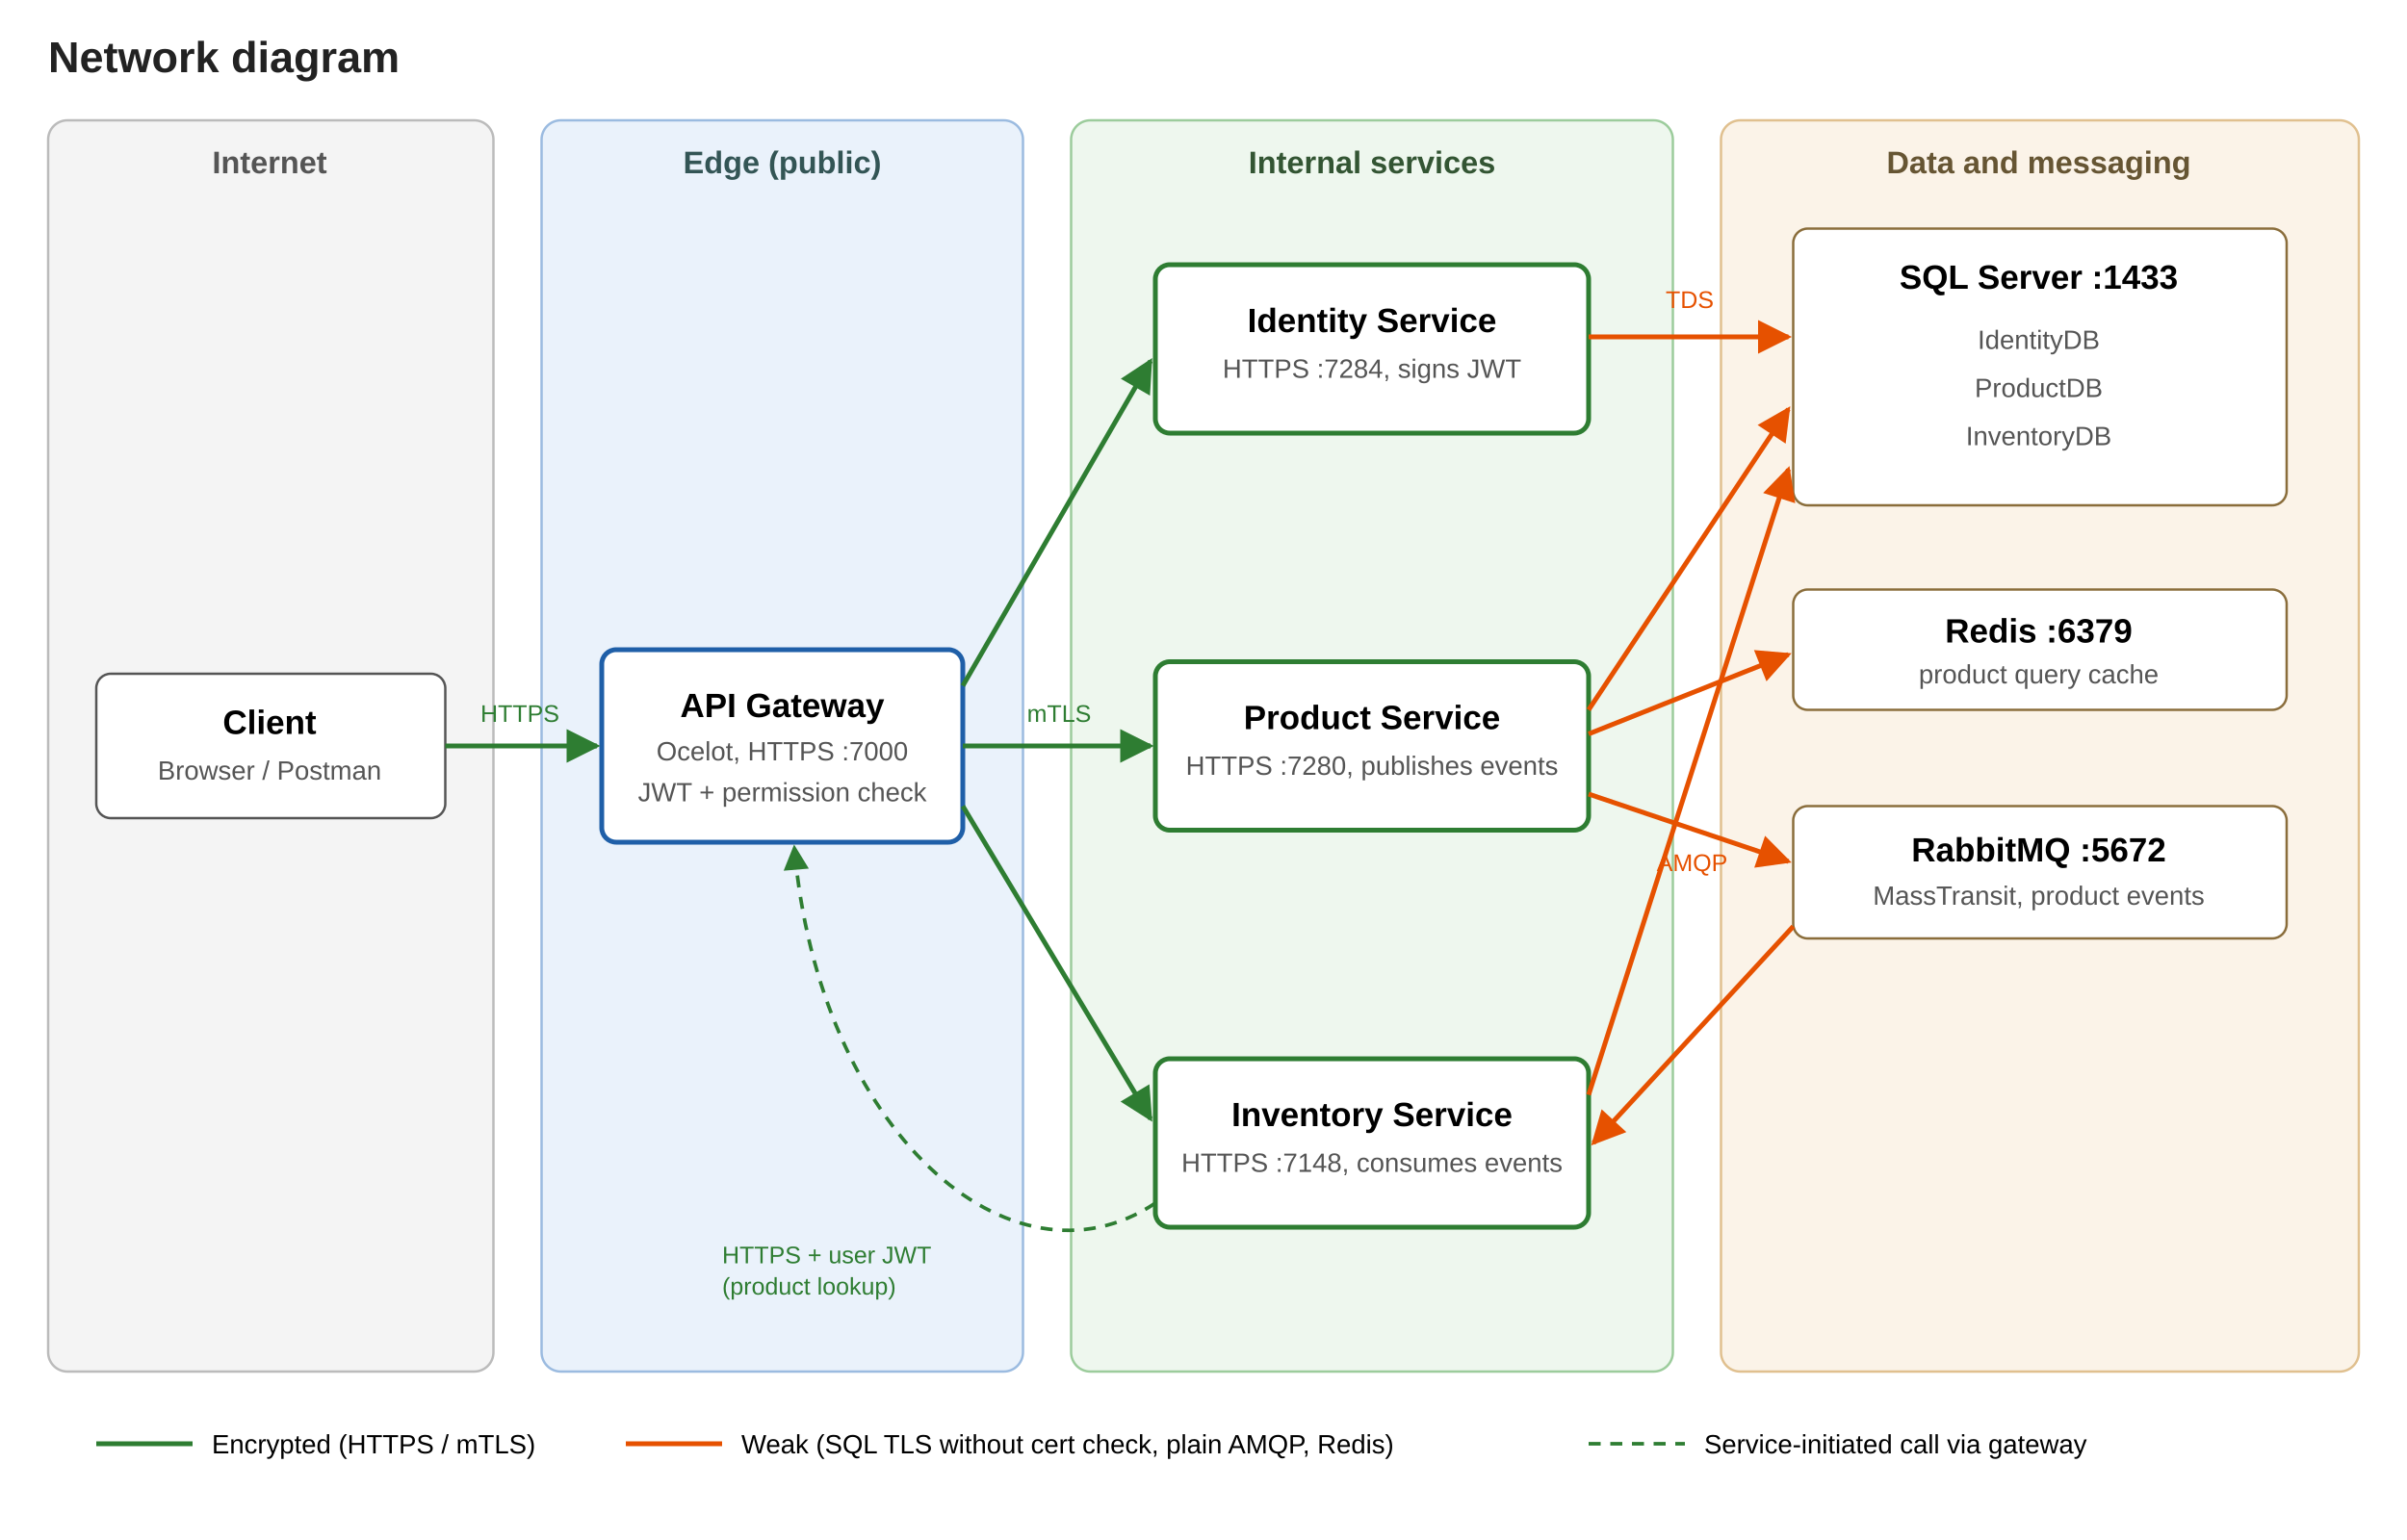
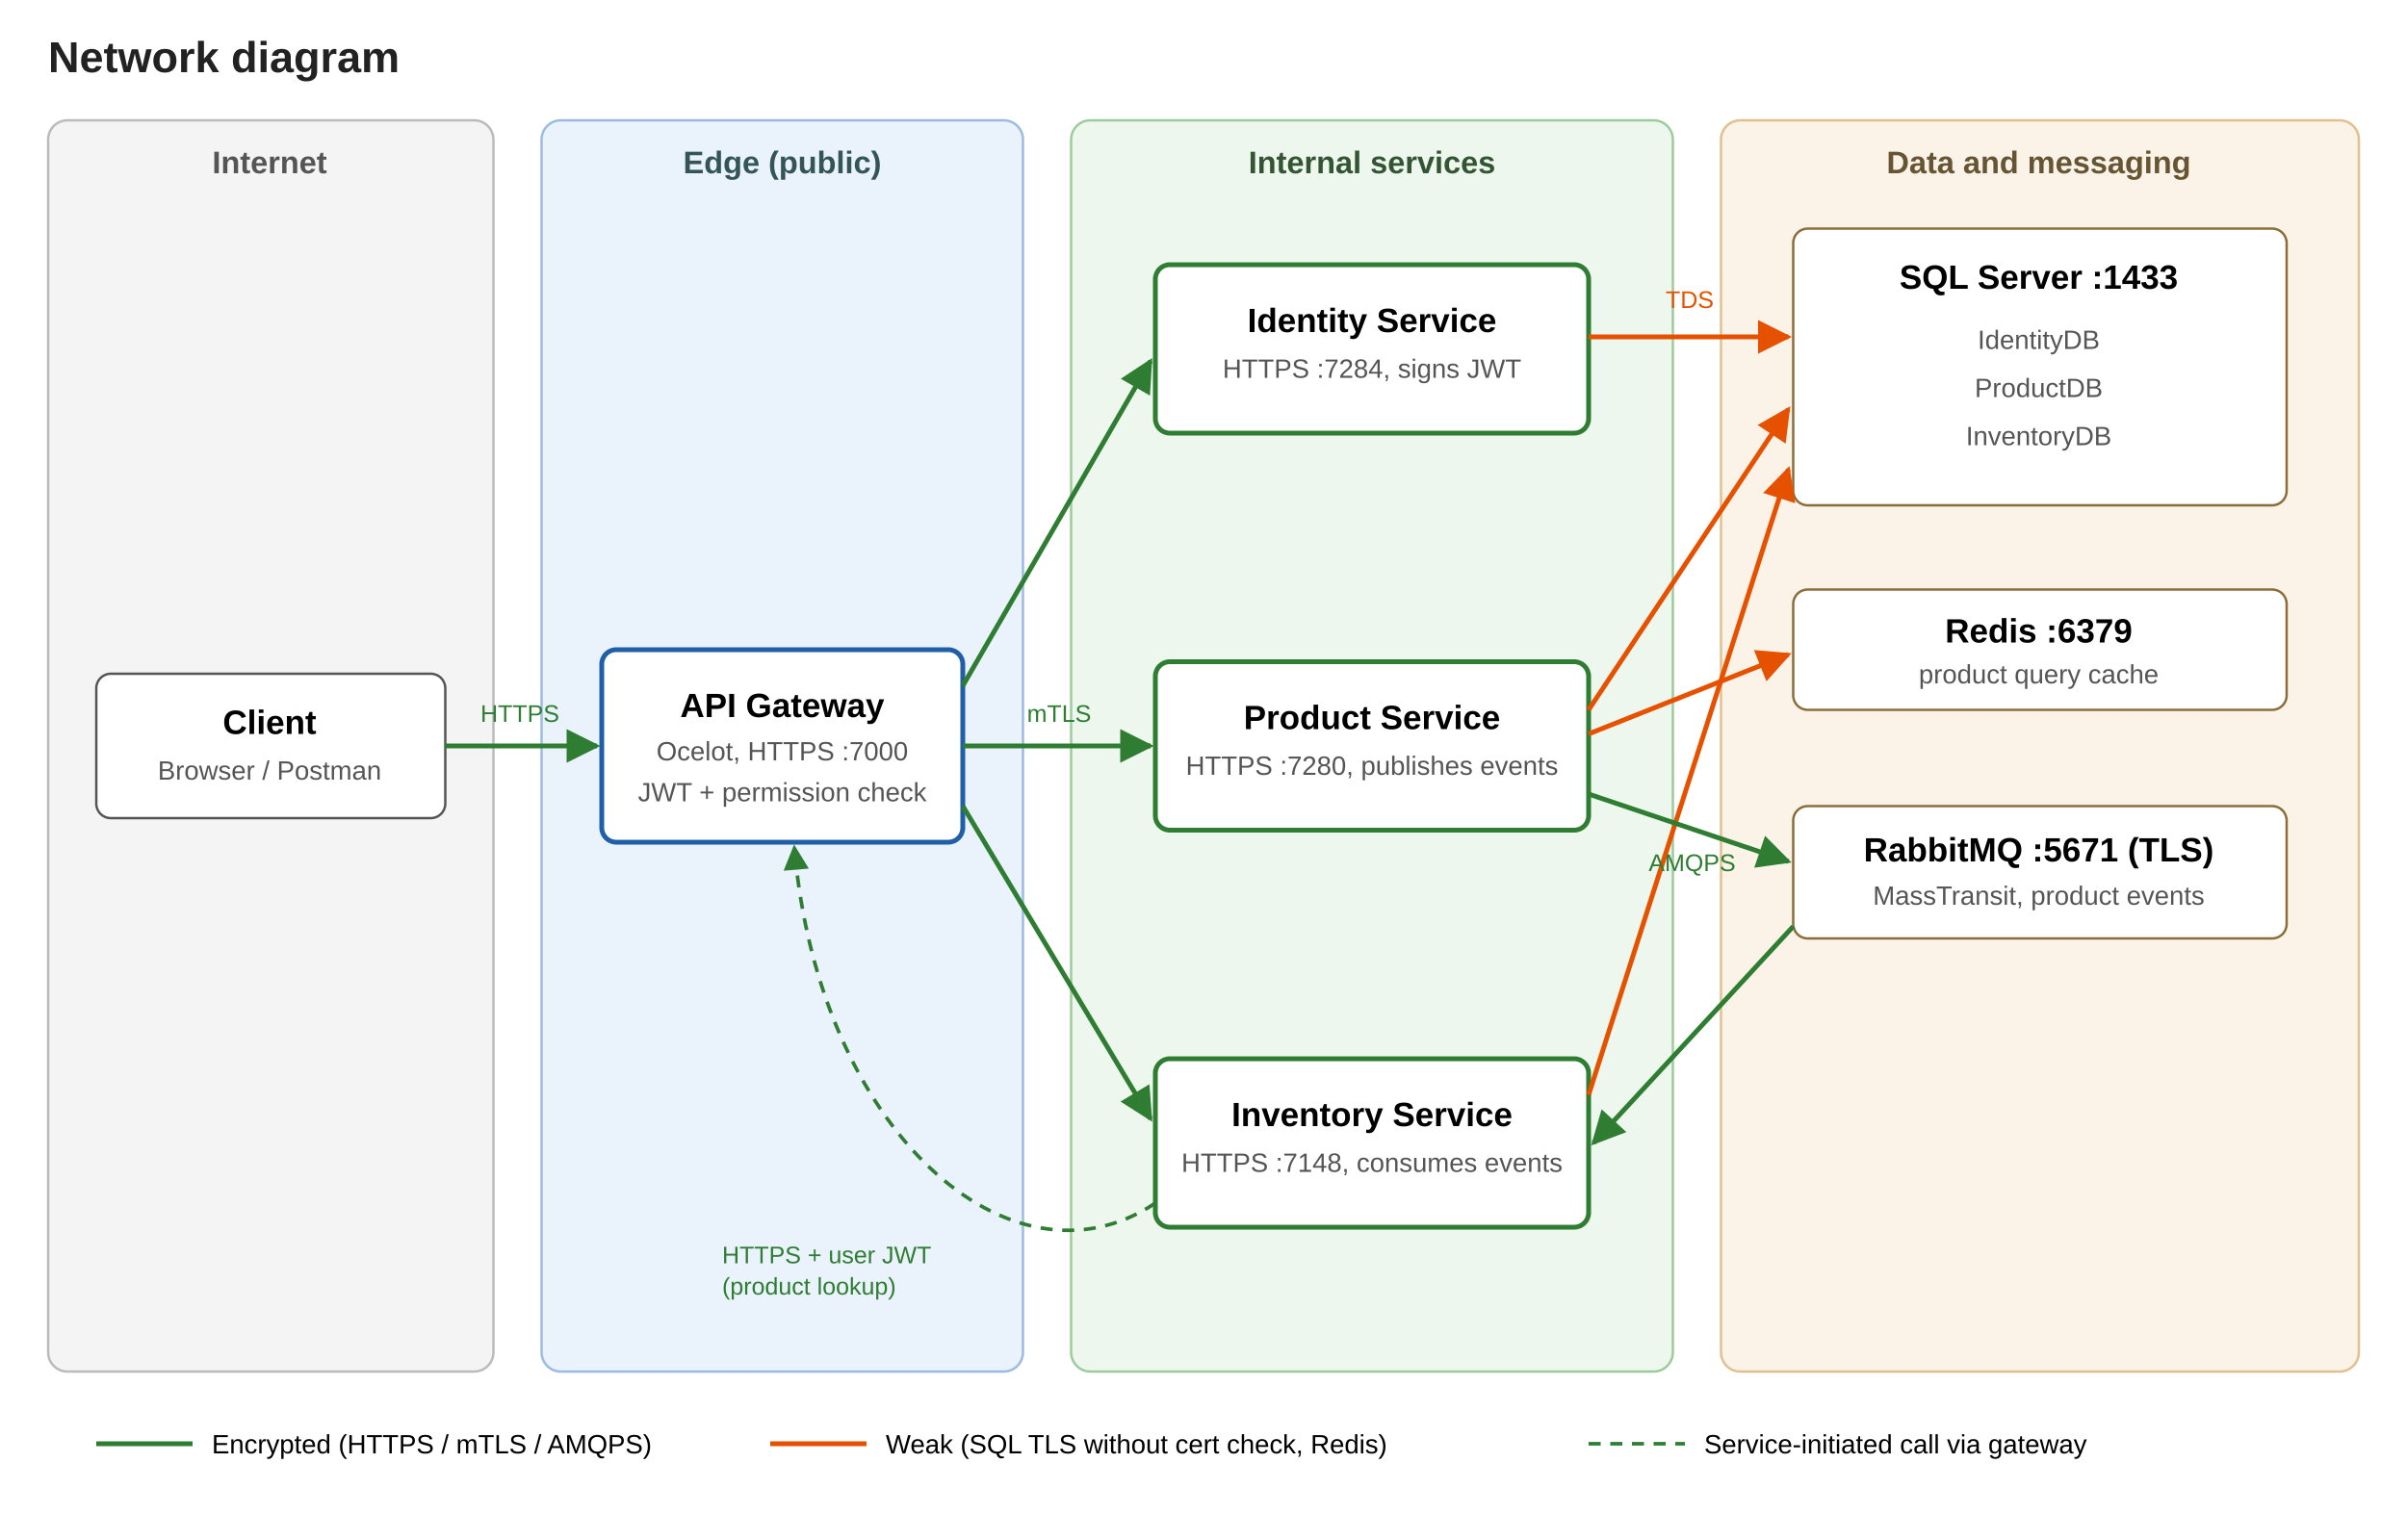
<svg xmlns="http://www.w3.org/2000/svg" viewBox="0 0 1000 640" width="1000" height="640" font-family="Segoe UI, Arial, sans-serif">
  <defs>
    <marker id="g" viewBox="0 0 10 10" refX="9" refY="5" markerWidth="7" markerHeight="7" orient="auto-start-reverse">
      <path d="M0,0 L10,5 L0,10 z" fill="#2e7d32" />
    </marker>
    <marker id="o" viewBox="0 0 10 10" refX="9" refY="5" markerWidth="7" markerHeight="7" orient="auto-start-reverse">
      <path d="M0,0 L10,5 L0,10 z" fill="#e65100" />
    </marker>
  </defs>
  <rect width="1000" height="640" fill="#ffffff" />
  <text x="20" y="30" font-size="18" font-weight="bold" fill="#222">Network diagram</text>
  <rect x="20" y="50" width="185" height="520" rx="8" fill="#f4f4f4" stroke="#bbb" />
  <text x="112" y="72" font-size="13" font-weight="bold" fill="#555" text-anchor="middle">Internet</text>
  <rect x="225" y="50" width="200" height="520" rx="8" fill="#eaf2fb" stroke="#9bbbe0" />
  <text x="325" y="72" font-size="13" font-weight="bold" fill="#355" text-anchor="middle">Edge (public)</text>
  <rect x="445" y="50" width="250" height="520" rx="8" fill="#eef7ee" stroke="#9ccc9c" />
  <text x="570" y="72" font-size="13" font-weight="bold" fill="#353" text-anchor="middle">Internal services</text>
  <rect x="715" y="50" width="265" height="520" rx="8" fill="#fbf3e8" stroke="#e0c08f" />
  <text x="847" y="72" font-size="13" font-weight="bold" fill="#653" text-anchor="middle">Data and messaging</text>
  <rect x="40" y="280" width="145" height="60" rx="6" fill="#fff" stroke="#555" />
  <text x="112" y="305" font-size="14" font-weight="bold" text-anchor="middle">Client</text>
  <text x="112" y="324" font-size="11" fill="#555" text-anchor="middle">Browser / Postman</text>
  <rect x="250" y="270" width="150" height="80" rx="6" fill="#fff" stroke="#1f5fa8" stroke-width="2" />
  <text x="325" y="298" font-size="14" font-weight="bold" text-anchor="middle">API Gateway</text>
  <text x="325" y="316" font-size="11" fill="#555" text-anchor="middle">Ocelot, HTTPS :7000</text>
  <text x="325" y="333" font-size="11" fill="#555" text-anchor="middle">JWT + permission check</text>
  <rect x="480" y="110" width="180" height="70" rx="6" fill="#fff" stroke="#2e7d32" stroke-width="2" />
  <text x="570" y="138" font-size="14" font-weight="bold" text-anchor="middle">Identity Service</text>
  <text x="570" y="157" font-size="11" fill="#555" text-anchor="middle">HTTPS :7284, signs JWT</text>
  <rect x="480" y="275" width="180" height="70" rx="6" fill="#fff" stroke="#2e7d32" stroke-width="2" />
  <text x="570" y="303" font-size="14" font-weight="bold" text-anchor="middle">Product Service</text>
  <text x="570" y="322" font-size="11" fill="#555" text-anchor="middle">HTTPS :7280, publishes events</text>
  <rect x="480" y="440" width="180" height="70" rx="6" fill="#fff" stroke="#2e7d32" stroke-width="2" />
  <text x="570" y="468" font-size="14" font-weight="bold" text-anchor="middle">Inventory Service</text>
  <text x="570" y="487" font-size="11" fill="#555" text-anchor="middle">HTTPS :7148, consumes events</text>
  <rect x="745" y="95" width="205" height="115" rx="6" fill="#fff" stroke="#8a6d3b" />
  <text x="847" y="120" font-size="14" font-weight="bold" text-anchor="middle">SQL Server :1433</text>
  <text x="847" y="145" font-size="11" fill="#555" text-anchor="middle">IdentityDB</text>
  <text x="847" y="165" font-size="11" fill="#555" text-anchor="middle">ProductDB</text>
  <text x="847" y="185" font-size="11" fill="#555" text-anchor="middle">InventoryDB</text>
  <rect x="745" y="245" width="205" height="50" rx="6" fill="#fff" stroke="#8a6d3b" />
  <text x="847" y="267" font-size="14" font-weight="bold" text-anchor="middle">Redis :6379</text>
  <text x="847" y="284" font-size="11" fill="#555" text-anchor="middle">product query cache</text>
  <rect x="745" y="335" width="205" height="55" rx="6" fill="#fff" stroke="#8a6d3b" />
-   <text x="847" y="358" font-size="14" font-weight="bold" text-anchor="middle">RabbitMQ :5672</text>
+   <text x="847" y="358" font-size="14" font-weight="bold" text-anchor="middle">RabbitMQ :5671 (TLS)</text>
  <text x="847" y="376" font-size="11" fill="#555" text-anchor="middle">MassTransit, product events</text>
  <line x1="185" y1="310" x2="248" y2="310" stroke="#2e7d32" stroke-width="2" marker-end="url(#g)" />
  <text x="216" y="300" font-size="10" fill="#2e7d32" text-anchor="middle">HTTPS</text>
  <line x1="400" y1="285" x2="478" y2="150" stroke="#2e7d32" stroke-width="2" marker-end="url(#g)" />
  <line x1="400" y1="310" x2="478" y2="310" stroke="#2e7d32" stroke-width="2" marker-end="url(#g)" />
  <line x1="400" y1="335" x2="478" y2="465" stroke="#2e7d32" stroke-width="2" marker-end="url(#g)" />
  <text x="440" y="300" font-size="10" fill="#2e7d32" text-anchor="middle">mTLS</text>
  <path d="M480,500 C420,540 340,470 330,352" fill="none" stroke="#2e7d32" stroke-width="1.5" stroke-dasharray="5,4" marker-end="url(#g)" />
  <text x="300" y="525" font-size="10" fill="#2e7d32">HTTPS + user JWT</text>
  <text x="300" y="538" font-size="10" fill="#2e7d32">(product lookup)</text>
  <line x1="660" y1="140" x2="743" y2="140" stroke="#e65100" stroke-width="2" marker-end="url(#o)" />
  <line x1="660" y1="295" x2="743" y2="170" stroke="#e65100" stroke-width="2" marker-end="url(#o)" />
  <line x1="660" y1="455" x2="743" y2="195" stroke="#e65100" stroke-width="2" marker-end="url(#o)" />
  <text x="702" y="128" font-size="10" fill="#e65100" text-anchor="middle">TDS</text>
  <line x1="660" y1="305" x2="743" y2="272" stroke="#e65100" stroke-width="2" marker-end="url(#o)" />
-   <line x1="660" y1="330" x2="743" y2="358" stroke="#e65100" stroke-width="2" marker-end="url(#o)" />
-   <text x="703" y="362" font-size="10" fill="#e65100" text-anchor="middle">AMQP</text>
-   <line x1="745" y1="385" x2="662" y2="475" stroke="#e65100" stroke-width="2" marker-end="url(#o)" />
+   <line x1="660" y1="330" x2="743" y2="358" stroke="#2e7d32" stroke-width="2" marker-end="url(#g)" />
+   <text x="703" y="362" font-size="10" fill="#2e7d32" text-anchor="middle">AMQPS</text>
+   <line x1="745" y1="385" x2="662" y2="475" stroke="#2e7d32" stroke-width="2" marker-end="url(#g)" />
  <line x1="40" y1="600" x2="80" y2="600" stroke="#2e7d32" stroke-width="2" />
-   <text x="88" y="604" font-size="11">Encrypted (HTTPS / mTLS)</text>
-   <line x1="260" y1="600" x2="300" y2="600" stroke="#e65100" stroke-width="2" />
-   <text x="308" y="604" font-size="11">Weak (SQL TLS without cert check, plain AMQP, Redis)</text>
+   <text x="88" y="604" font-size="11">Encrypted (HTTPS / mTLS / AMQPS)</text>
+   <line x1="320" y1="600" x2="360" y2="600" stroke="#e65100" stroke-width="2" />
+   <text x="368" y="604" font-size="11">Weak (SQL TLS without cert check, Redis)</text>
  <line x1="660" y1="600" x2="700" y2="600" stroke="#2e7d32" stroke-width="1.5" stroke-dasharray="5,4" />
  <text x="708" y="604" font-size="11">Service-initiated call via gateway</text>
</svg>
